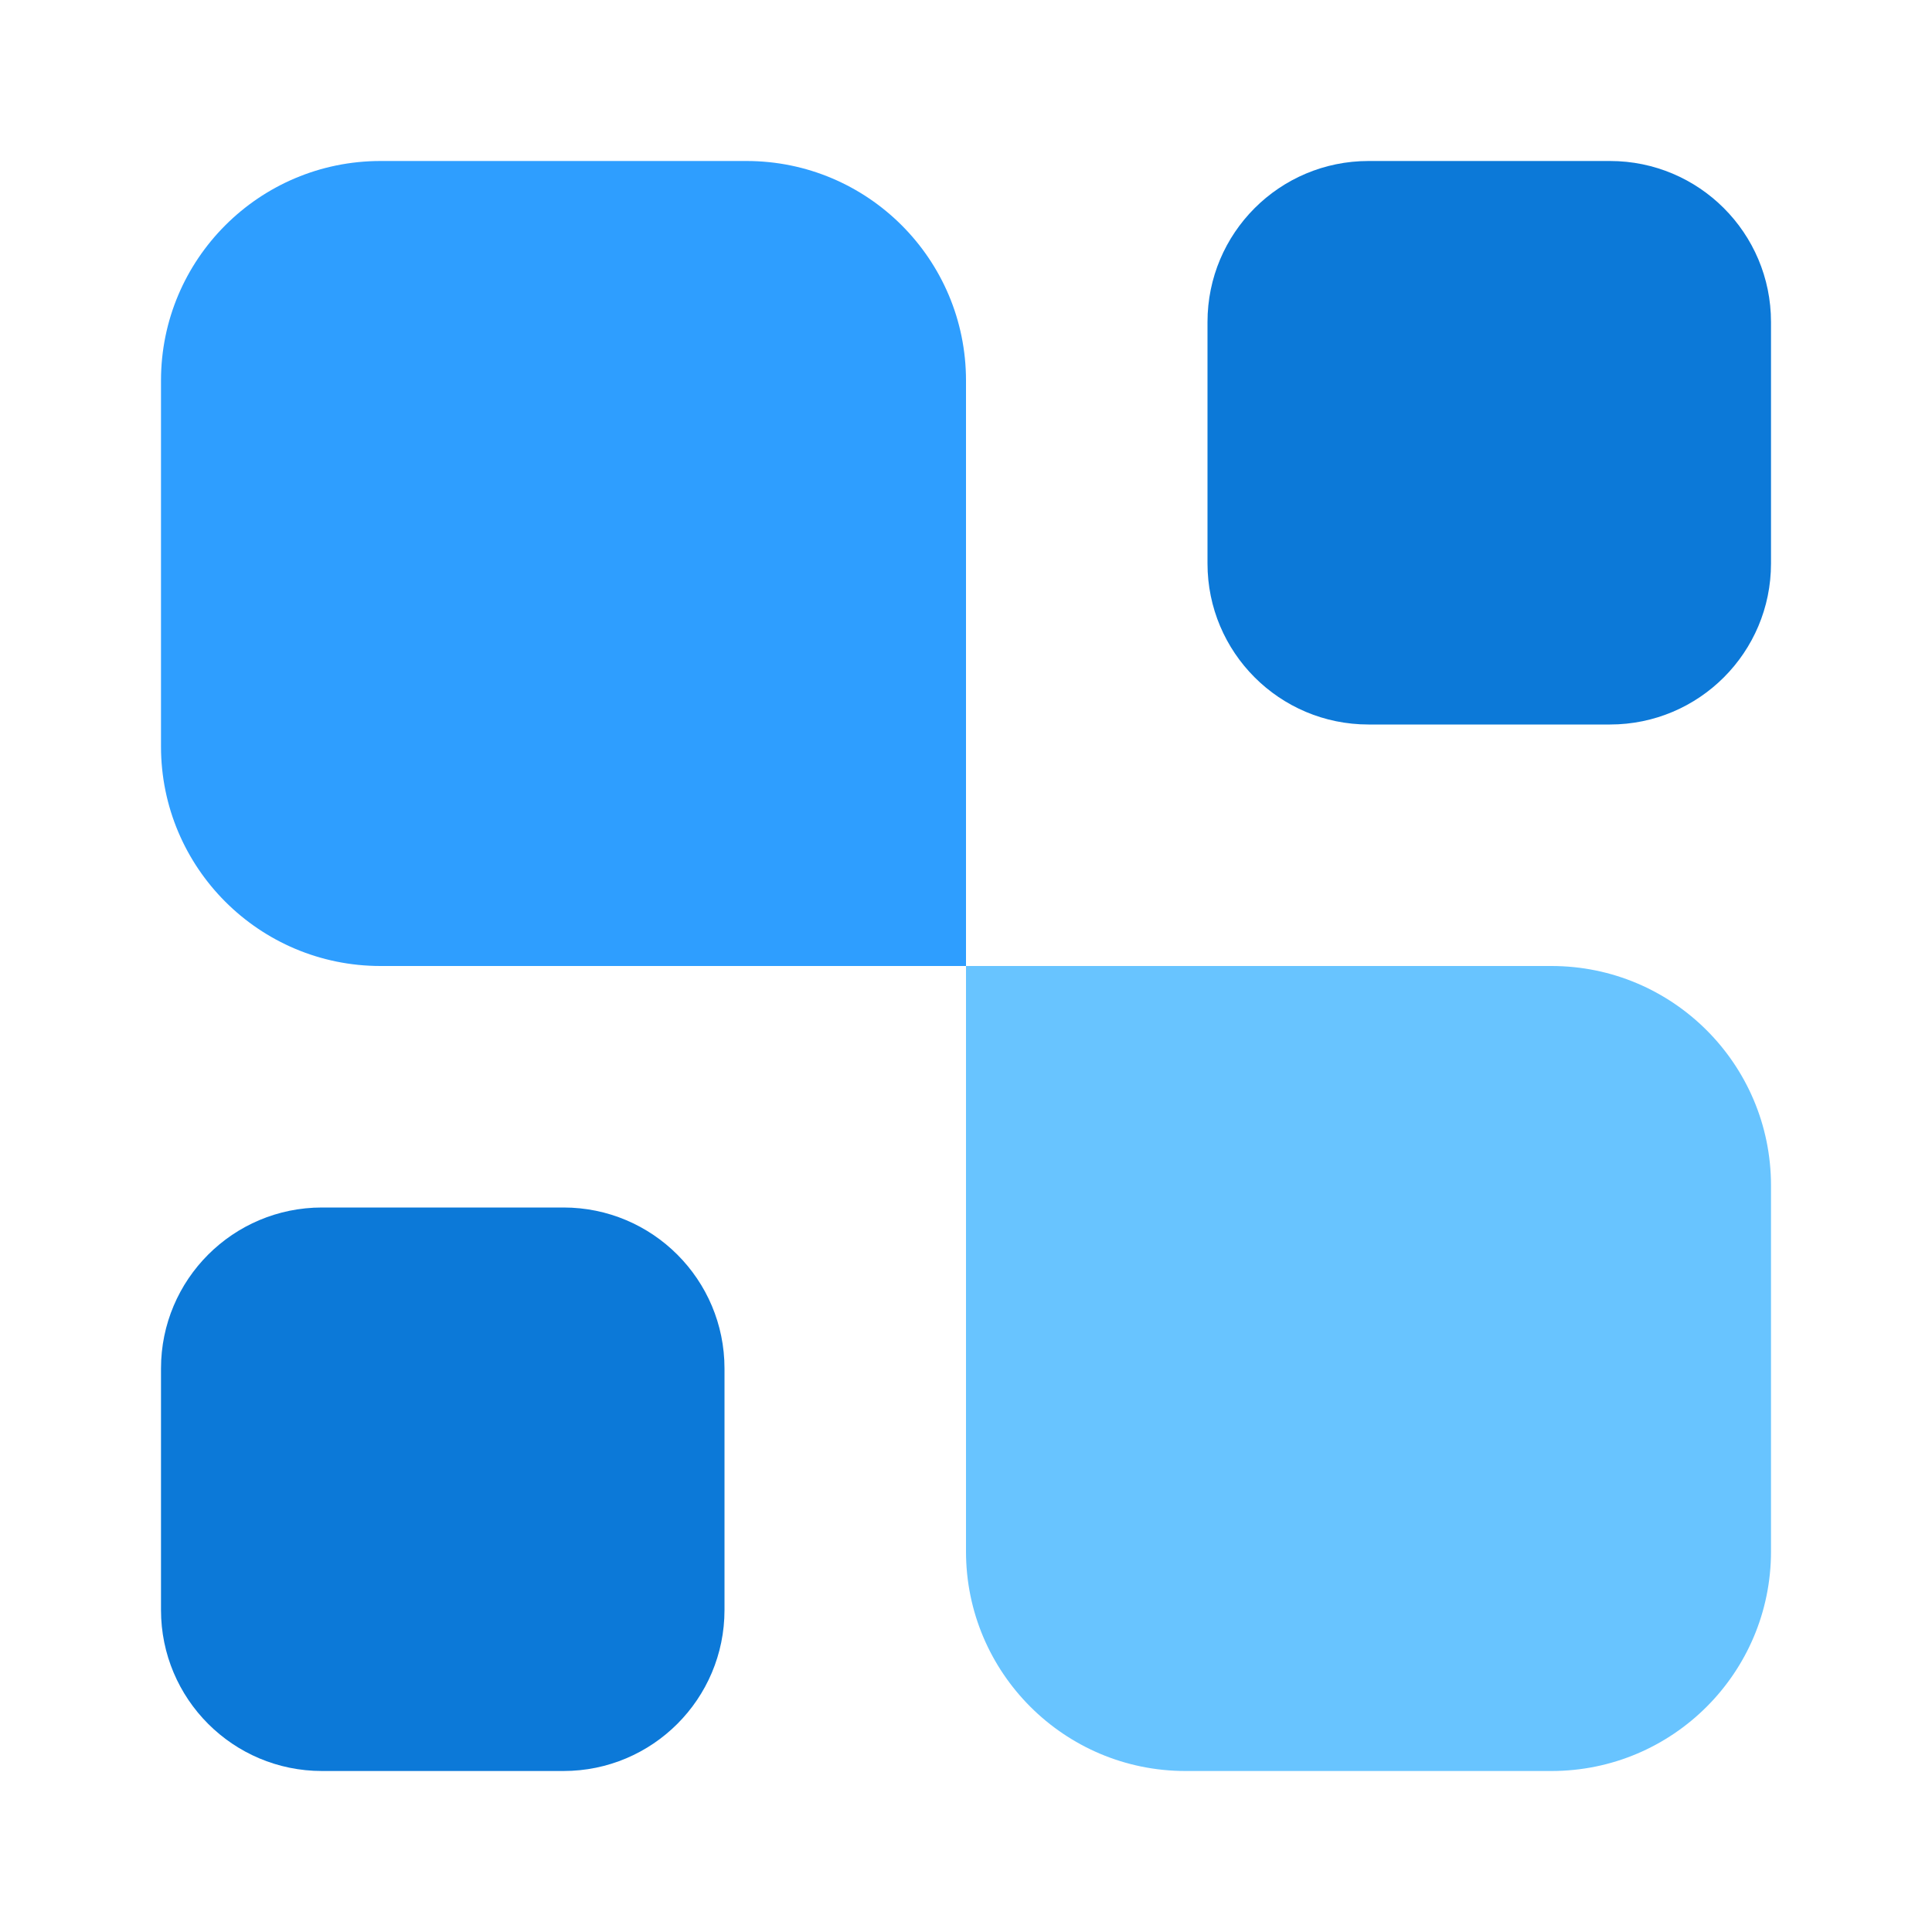
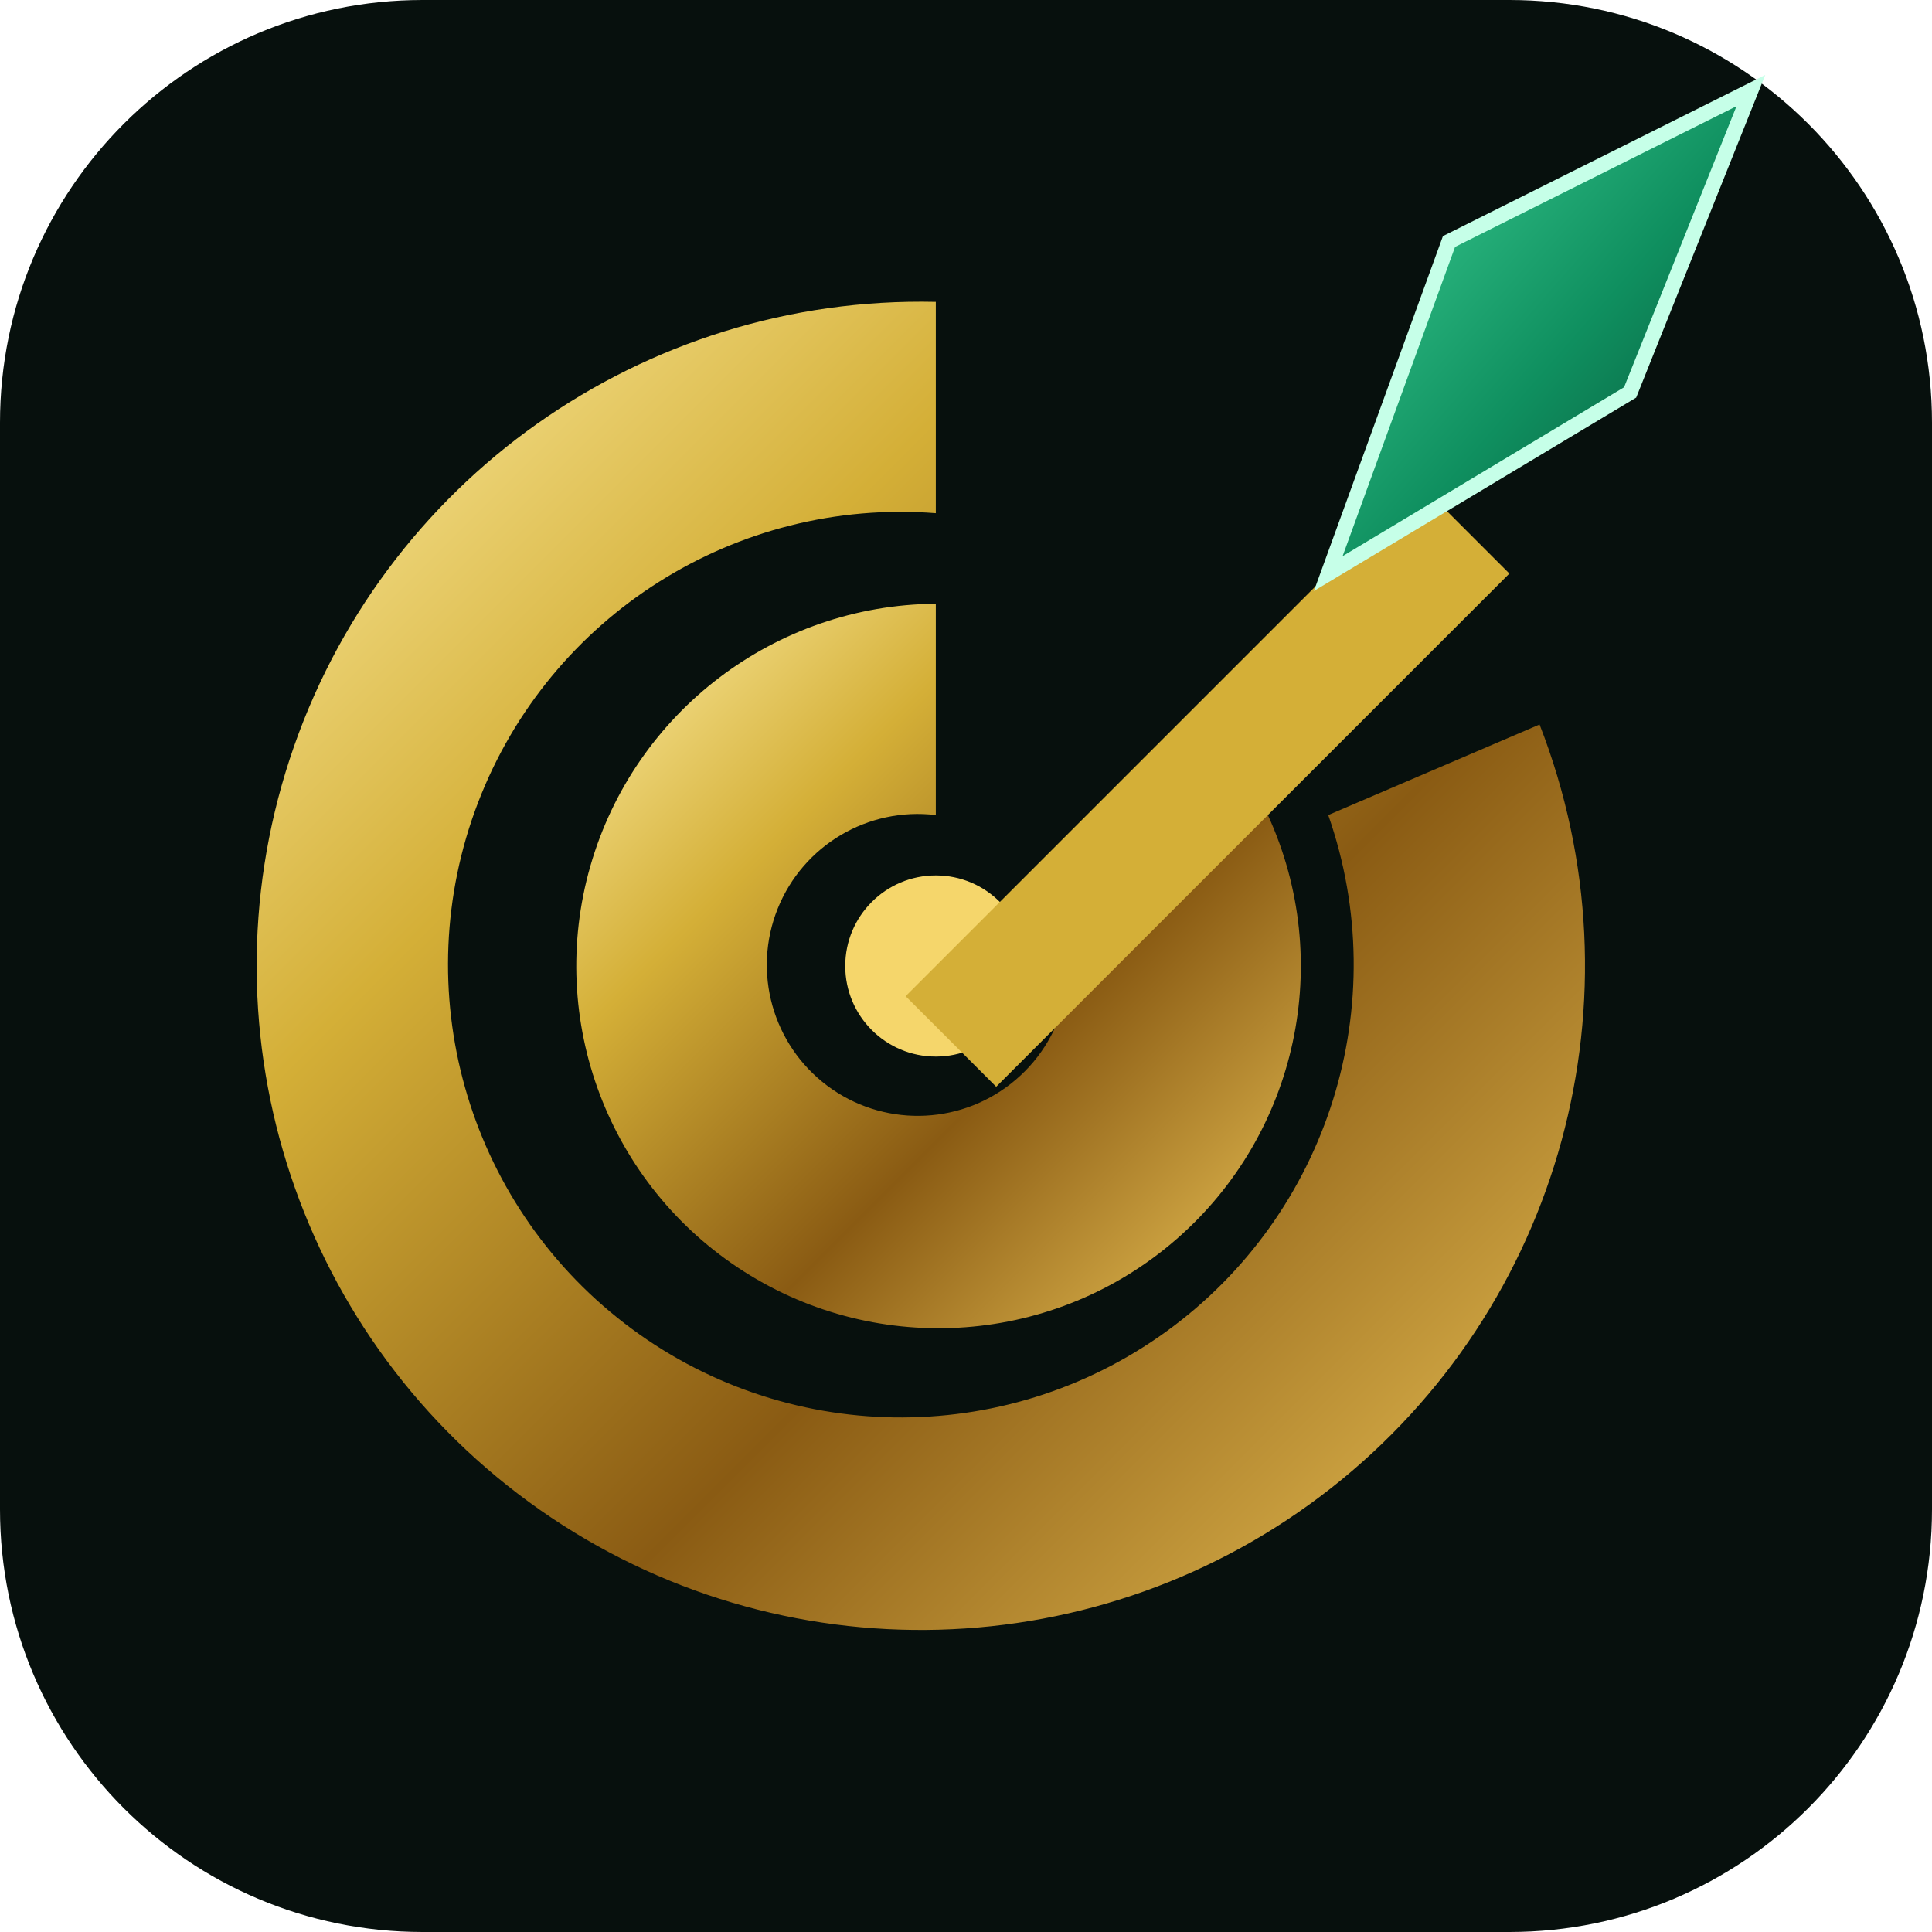
- <svg xmlns="http://www.w3.org/2000/svg" width="24" height="24" viewBox="0 0 24 24" fill="none">
-   <path d="M22 19.273C22 20.779 20.779 22 19.273 22H14.727C13.221 22 12 20.779 12 19.273V12H19.273C20.779 12 22 13.221 22 14.727V19.273Z" fill="#68C4FF" />
-   <path d="M20 2C21.105 2 22 2.895 22 4V7C22 8.105 21.105 9 20 9H17C15.895 9 15 8.105 15 7V4C15 2.895 15.895 2 17 2H20Z" fill="#0C79D8" />
-   <path d="M7 15C8.105 15 9 15.895 9 17V20C9 21.105 8.105 22 7 22H4C2.895 22 2 21.105 2 20V17C2 15.895 2.895 15 4 15H7Z" fill="#0C79D8" />
-   <path d="M12 12H4.727C3.221 12 2 10.779 2 9.273V4.727C2 3.221 3.221 2 4.727 2H9.273C10.779 2 12 3.221 12 4.727V12Z" fill="#2E9EFF" />
+ <svg xmlns="http://www.w3.org/2000/svg" viewBox="0 0 64 64">
+   <defs>
+     <linearGradient id="g" x2="1" y2="1">
+       <stop stop-color="#FFF0A8" />
+       <stop offset=".3" stop-color="#D4AF37" />
+       <stop offset=".62" stop-color="#8A5B13" />
+       <stop offset="1" stop-color="#F0C95A" />
+     </linearGradient>
+     <linearGradient id="e" x2="1" y2="1">
+       <stop stop-color="#42D79A" />
+       <stop offset=".55" stop-color="#0F8F5F" />
+       <stop offset="1" stop-color="#06472F" />
+     </linearGradient>
+   </defs>
+   <rect width="64" height="64" rx="14" fill="#07100D" />
+   <path d="M31 10a22 22 0 1 0 20 14l-7 3a15 15 0 1 1-13-10Z" fill="url(#g)" />
+   <path d="M31 20a12 12 0 1 0 11 7l-7 3a5 5 0 1 1-4-3Z" fill="url(#g)" />
+   <circle cx="31" cy="32" r="3" fill="#F5D66B" />
+   <path d="m30 33 17-17 3 3-17 17Z" fill="#D4AF37" />
+   <path d="m44 19 4-11 10-5-4 10-10 6Z" fill="url(#e)" stroke="#C6FFE8" stroke-width=".5" />
</svg>
